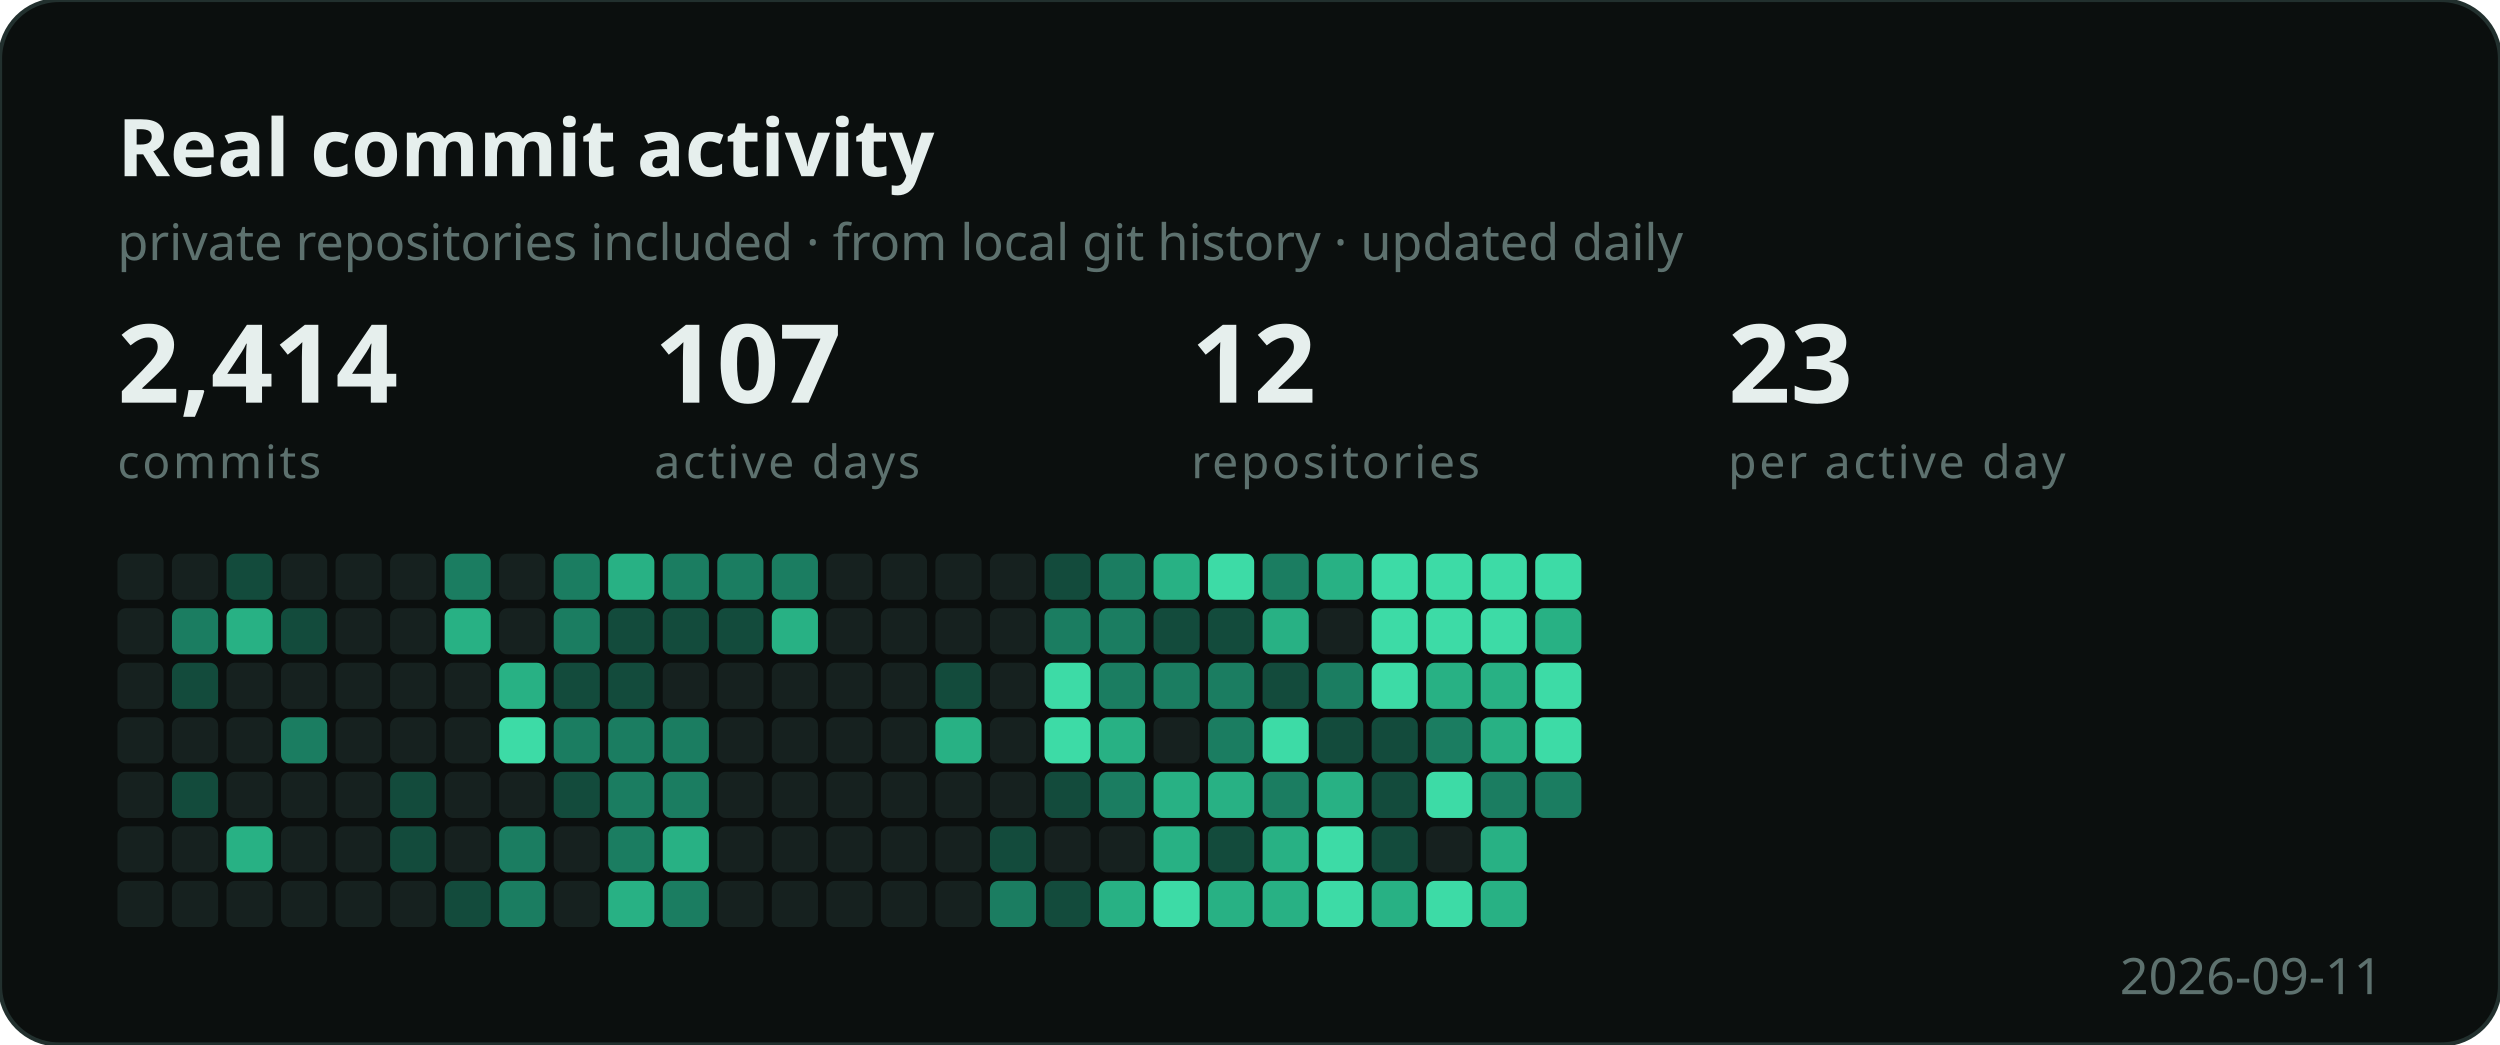
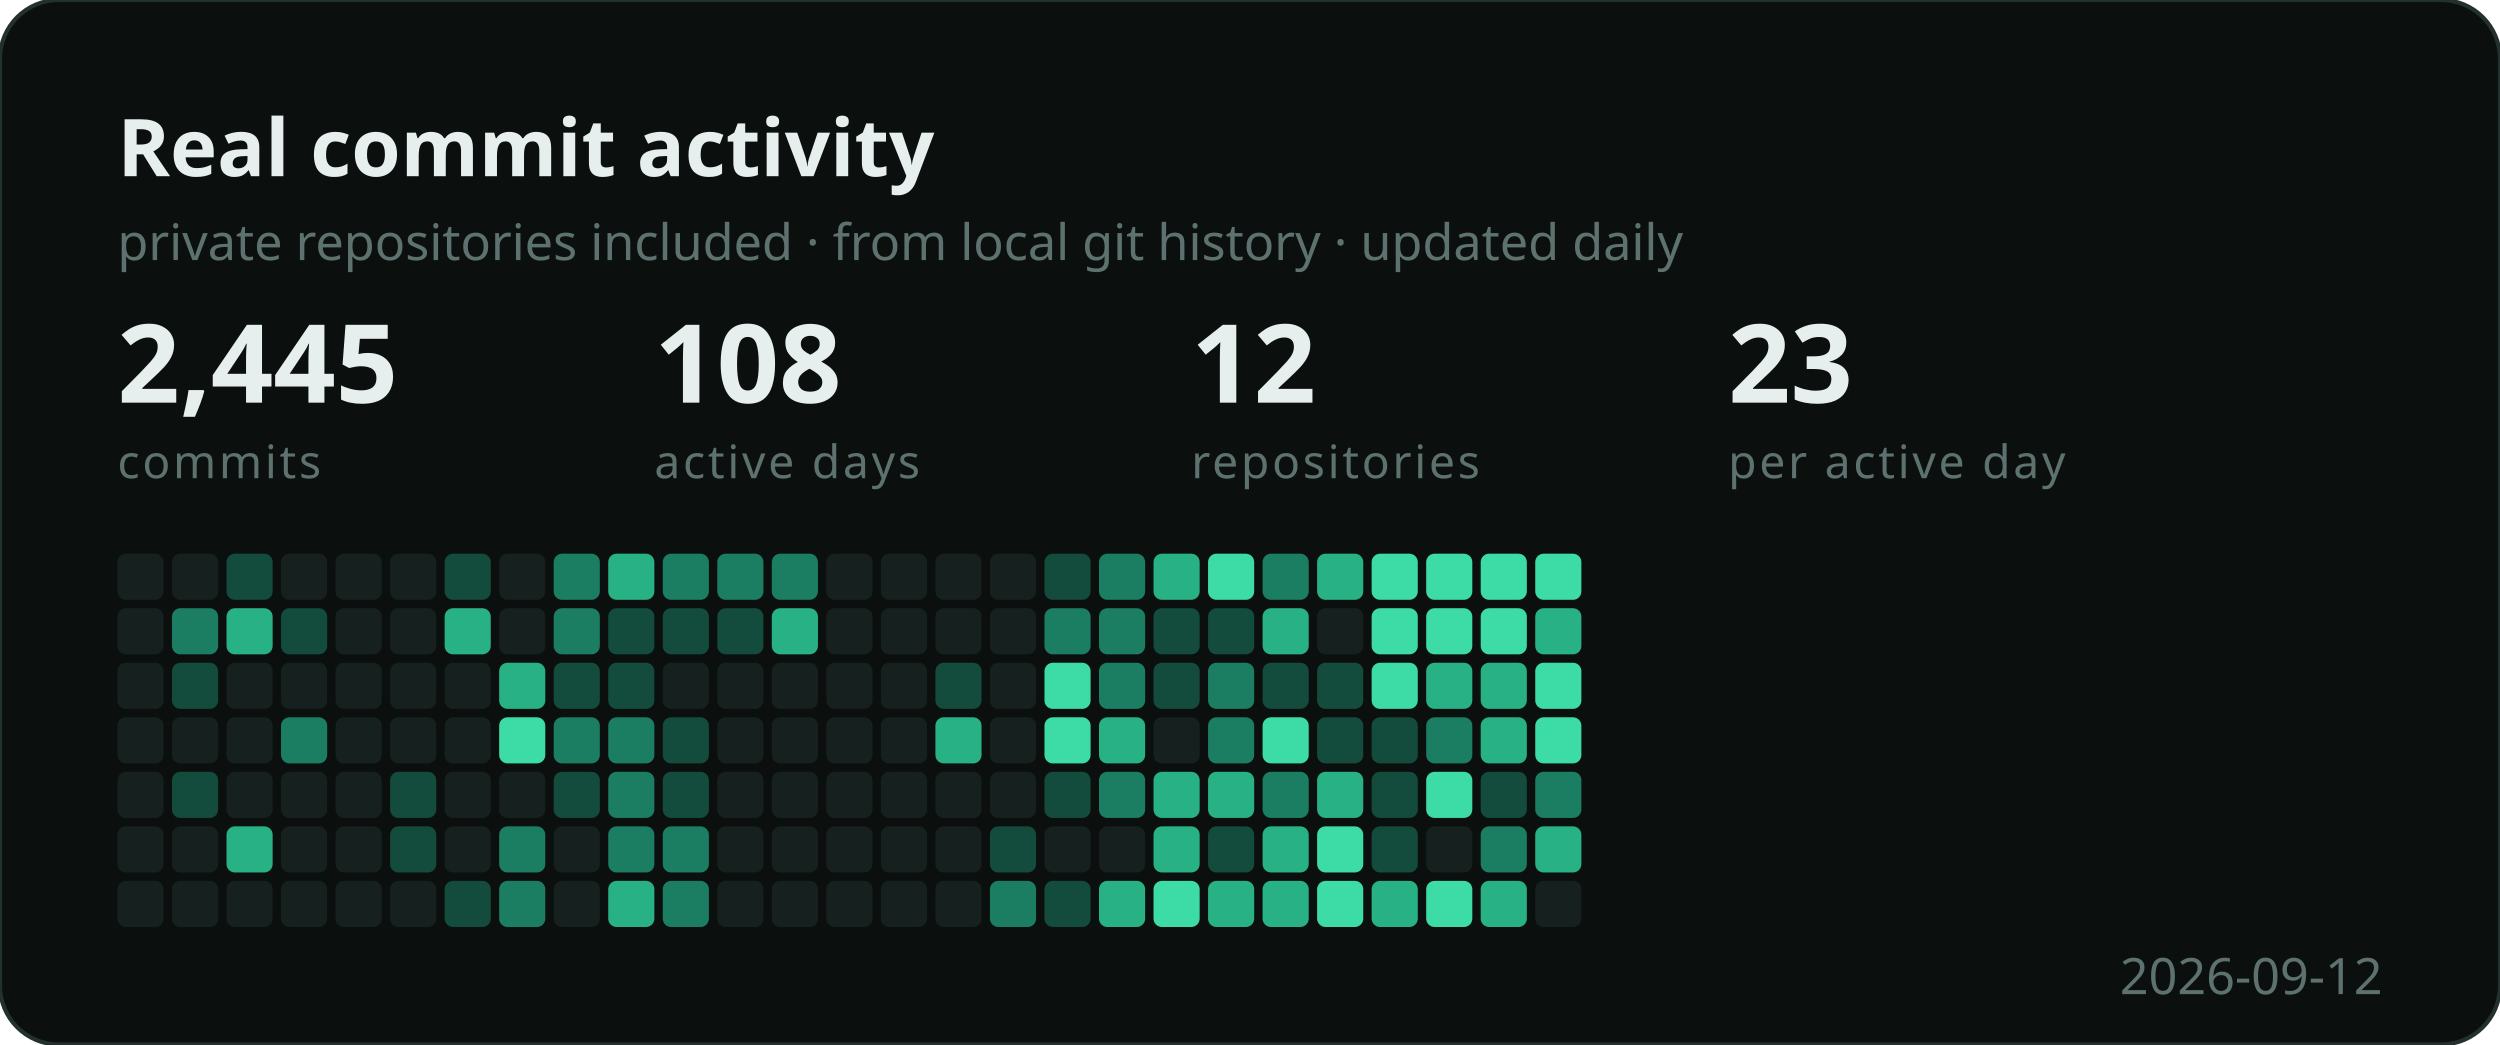
<svg xmlns="http://www.w3.org/2000/svg" width="596" height="249" viewBox="0 0 596 249" role="img" aria-label="Developer activity">
  <style>
    .b { font: 700 19px "Segoe UI", Ubuntu, sans-serif; fill: #e6efed; }
    .s { font: 400 12px "Segoe UI", Ubuntu, sans-serif; fill: #5d716e; }
    .n { font: 700 26px "Segoe UI", Ubuntu, sans-serif; fill: #e6efed; }
    .e { font: 400 11px "Segoe UI", Ubuntu, sans-serif; fill: #5d716e;
          letter-spacing: .06em; text-transform: uppercase; }
  </style>
  <rect width="596" height="249" rx="14" fill="#0b0f0e" stroke="#22302e" />
  <text x="28" y="42" class="b">Real commit activity</text>
  <text x="28" y="62" class="s">private repositories included · from local git history · updated daily</text>
-   <text x="28" y="96" class="n">2,414</text>
+   <text x="28" y="96" class="n">2,445</text>
  <text x="28" y="114" class="e">commits</text>
-   <text x="156" y="96" class="n">107</text>
+   <text x="156" y="96" class="n">108</text>
  <text x="156" y="114" class="e">active days</text>
  <text x="284" y="96" class="n">12</text>
  <text x="284" y="114" class="e">repositories</text>
  <text x="412" y="96" class="n">23</text>
  <text x="412" y="114" class="e">per active day</text>
  <g transform="translate(28,132)">
    <rect x="0" y="0" width="11" height="11" rx="2" fill="#16211f" />
    <rect x="0" y="13" width="11" height="11" rx="2" fill="#16211f" />
    <rect x="0" y="26" width="11" height="11" rx="2" fill="#16211f" />
    <rect x="0" y="39" width="11" height="11" rx="2" fill="#16211f" />
    <rect x="0" y="52" width="11" height="11" rx="2" fill="#16211f" />
    <rect x="0" y="65" width="11" height="11" rx="2" fill="#16211f" />
    <rect x="0" y="78" width="11" height="11" rx="2" fill="#16211f" />
    <rect x="13" y="0" width="11" height="11" rx="2" fill="#16211f" />
    <rect x="13" y="13" width="11" height="11" rx="2" fill="#1b7d61" />
    <rect x="13" y="26" width="11" height="11" rx="2" fill="#134b3c" />
    <rect x="13" y="39" width="11" height="11" rx="2" fill="#16211f" />
    <rect x="13" y="52" width="11" height="11" rx="2" fill="#134b3c" />
    <rect x="13" y="65" width="11" height="11" rx="2" fill="#16211f" />
    <rect x="13" y="78" width="11" height="11" rx="2" fill="#16211f" />
    <rect x="26" y="0" width="11" height="11" rx="2" fill="#134b3c" />
    <rect x="26" y="13" width="11" height="11" rx="2" fill="#28b184" />
    <rect x="26" y="26" width="11" height="11" rx="2" fill="#16211f" />
    <rect x="26" y="39" width="11" height="11" rx="2" fill="#16211f" />
    <rect x="26" y="52" width="11" height="11" rx="2" fill="#16211f" />
    <rect x="26" y="65" width="11" height="11" rx="2" fill="#28b184" />
    <rect x="26" y="78" width="11" height="11" rx="2" fill="#16211f" />
    <rect x="39" y="0" width="11" height="11" rx="2" fill="#16211f" />
    <rect x="39" y="13" width="11" height="11" rx="2" fill="#134b3c" />
    <rect x="39" y="26" width="11" height="11" rx="2" fill="#16211f" />
    <rect x="39" y="39" width="11" height="11" rx="2" fill="#1b7d61" />
    <rect x="39" y="52" width="11" height="11" rx="2" fill="#16211f" />
    <rect x="39" y="65" width="11" height="11" rx="2" fill="#16211f" />
    <rect x="39" y="78" width="11" height="11" rx="2" fill="#16211f" />
    <rect x="52" y="0" width="11" height="11" rx="2" fill="#16211f" />
    <rect x="52" y="13" width="11" height="11" rx="2" fill="#16211f" />
    <rect x="52" y="26" width="11" height="11" rx="2" fill="#16211f" />
    <rect x="52" y="39" width="11" height="11" rx="2" fill="#16211f" />
    <rect x="52" y="52" width="11" height="11" rx="2" fill="#16211f" />
    <rect x="52" y="65" width="11" height="11" rx="2" fill="#16211f" />
    <rect x="52" y="78" width="11" height="11" rx="2" fill="#16211f" />
    <rect x="65" y="0" width="11" height="11" rx="2" fill="#16211f" />
    <rect x="65" y="13" width="11" height="11" rx="2" fill="#16211f" />
    <rect x="65" y="26" width="11" height="11" rx="2" fill="#16211f" />
    <rect x="65" y="39" width="11" height="11" rx="2" fill="#16211f" />
    <rect x="65" y="52" width="11" height="11" rx="2" fill="#134b3c" />
    <rect x="65" y="65" width="11" height="11" rx="2" fill="#134b3c" />
    <rect x="65" y="78" width="11" height="11" rx="2" fill="#16211f" />
-     <rect x="78" y="0" width="11" height="11" rx="2" fill="#1b7d61" />
+     <rect x="78" y="0" width="11" height="11" rx="2" fill="#134b3c" />
    <rect x="78" y="13" width="11" height="11" rx="2" fill="#28b184" />
    <rect x="78" y="26" width="11" height="11" rx="2" fill="#16211f" />
    <rect x="78" y="39" width="11" height="11" rx="2" fill="#16211f" />
    <rect x="78" y="52" width="11" height="11" rx="2" fill="#16211f" />
    <rect x="78" y="65" width="11" height="11" rx="2" fill="#16211f" />
    <rect x="78" y="78" width="11" height="11" rx="2" fill="#134b3c" />
    <rect x="91" y="0" width="11" height="11" rx="2" fill="#16211f" />
    <rect x="91" y="13" width="11" height="11" rx="2" fill="#16211f" />
    <rect x="91" y="26" width="11" height="11" rx="2" fill="#28b184" />
    <rect x="91" y="39" width="11" height="11" rx="2" fill="#3ddba6" />
    <rect x="91" y="52" width="11" height="11" rx="2" fill="#16211f" />
    <rect x="91" y="65" width="11" height="11" rx="2" fill="#1b7d61" />
    <rect x="91" y="78" width="11" height="11" rx="2" fill="#1b7d61" />
    <rect x="104" y="0" width="11" height="11" rx="2" fill="#1b7d61" />
    <rect x="104" y="13" width="11" height="11" rx="2" fill="#1b7d61" />
    <rect x="104" y="26" width="11" height="11" rx="2" fill="#134b3c" />
    <rect x="104" y="39" width="11" height="11" rx="2" fill="#1b7d61" />
    <rect x="104" y="52" width="11" height="11" rx="2" fill="#134b3c" />
    <rect x="104" y="65" width="11" height="11" rx="2" fill="#16211f" />
    <rect x="104" y="78" width="11" height="11" rx="2" fill="#16211f" />
    <rect x="117" y="0" width="11" height="11" rx="2" fill="#28b184" />
    <rect x="117" y="13" width="11" height="11" rx="2" fill="#134b3c" />
    <rect x="117" y="26" width="11" height="11" rx="2" fill="#134b3c" />
    <rect x="117" y="39" width="11" height="11" rx="2" fill="#1b7d61" />
    <rect x="117" y="52" width="11" height="11" rx="2" fill="#1b7d61" />
    <rect x="117" y="65" width="11" height="11" rx="2" fill="#1b7d61" />
    <rect x="117" y="78" width="11" height="11" rx="2" fill="#28b184" />
    <rect x="130" y="0" width="11" height="11" rx="2" fill="#1b7d61" />
    <rect x="130" y="13" width="11" height="11" rx="2" fill="#134b3c" />
    <rect x="130" y="26" width="11" height="11" rx="2" fill="#16211f" />
-     <rect x="130" y="39" width="11" height="11" rx="2" fill="#1b7d61" />
-     <rect x="130" y="52" width="11" height="11" rx="2" fill="#1b7d61" />
-     <rect x="130" y="65" width="11" height="11" rx="2" fill="#28b184" />
+     <rect x="130" y="39" width="11" height="11" rx="2" fill="#134b3c" />
+     <rect x="130" y="52" width="11" height="11" rx="2" fill="#134b3c" />
+     <rect x="130" y="65" width="11" height="11" rx="2" fill="#1b7d61" />
    <rect x="130" y="78" width="11" height="11" rx="2" fill="#1b7d61" />
    <rect x="143" y="0" width="11" height="11" rx="2" fill="#1b7d61" />
    <rect x="143" y="13" width="11" height="11" rx="2" fill="#134b3c" />
    <rect x="143" y="26" width="11" height="11" rx="2" fill="#16211f" />
    <rect x="143" y="39" width="11" height="11" rx="2" fill="#16211f" />
    <rect x="143" y="52" width="11" height="11" rx="2" fill="#16211f" />
    <rect x="143" y="65" width="11" height="11" rx="2" fill="#16211f" />
    <rect x="143" y="78" width="11" height="11" rx="2" fill="#16211f" />
    <rect x="156" y="0" width="11" height="11" rx="2" fill="#1b7d61" />
    <rect x="156" y="13" width="11" height="11" rx="2" fill="#28b184" />
    <rect x="156" y="26" width="11" height="11" rx="2" fill="#16211f" />
    <rect x="156" y="39" width="11" height="11" rx="2" fill="#16211f" />
    <rect x="156" y="52" width="11" height="11" rx="2" fill="#16211f" />
    <rect x="156" y="65" width="11" height="11" rx="2" fill="#16211f" />
    <rect x="156" y="78" width="11" height="11" rx="2" fill="#16211f" />
    <rect x="169" y="0" width="11" height="11" rx="2" fill="#16211f" />
    <rect x="169" y="13" width="11" height="11" rx="2" fill="#16211f" />
    <rect x="169" y="26" width="11" height="11" rx="2" fill="#16211f" />
    <rect x="169" y="39" width="11" height="11" rx="2" fill="#16211f" />
    <rect x="169" y="52" width="11" height="11" rx="2" fill="#16211f" />
    <rect x="169" y="65" width="11" height="11" rx="2" fill="#16211f" />
    <rect x="169" y="78" width="11" height="11" rx="2" fill="#16211f" />
    <rect x="182" y="0" width="11" height="11" rx="2" fill="#16211f" />
    <rect x="182" y="13" width="11" height="11" rx="2" fill="#16211f" />
    <rect x="182" y="26" width="11" height="11" rx="2" fill="#16211f" />
    <rect x="182" y="39" width="11" height="11" rx="2" fill="#16211f" />
    <rect x="182" y="52" width="11" height="11" rx="2" fill="#16211f" />
    <rect x="182" y="65" width="11" height="11" rx="2" fill="#16211f" />
    <rect x="182" y="78" width="11" height="11" rx="2" fill="#16211f" />
    <rect x="195" y="0" width="11" height="11" rx="2" fill="#16211f" />
    <rect x="195" y="13" width="11" height="11" rx="2" fill="#16211f" />
    <rect x="195" y="26" width="11" height="11" rx="2" fill="#134b3c" />
    <rect x="195" y="39" width="11" height="11" rx="2" fill="#28b184" />
    <rect x="195" y="52" width="11" height="11" rx="2" fill="#16211f" />
    <rect x="195" y="65" width="11" height="11" rx="2" fill="#16211f" />
    <rect x="195" y="78" width="11" height="11" rx="2" fill="#16211f" />
    <rect x="208" y="0" width="11" height="11" rx="2" fill="#16211f" />
    <rect x="208" y="13" width="11" height="11" rx="2" fill="#16211f" />
    <rect x="208" y="26" width="11" height="11" rx="2" fill="#16211f" />
    <rect x="208" y="39" width="11" height="11" rx="2" fill="#16211f" />
    <rect x="208" y="52" width="11" height="11" rx="2" fill="#16211f" />
    <rect x="208" y="65" width="11" height="11" rx="2" fill="#134b3c" />
    <rect x="208" y="78" width="11" height="11" rx="2" fill="#1b7d61" />
    <rect x="221" y="0" width="11" height="11" rx="2" fill="#134b3c" />
    <rect x="221" y="13" width="11" height="11" rx="2" fill="#1b7d61" />
    <rect x="221" y="26" width="11" height="11" rx="2" fill="#3ddba6" />
    <rect x="221" y="39" width="11" height="11" rx="2" fill="#3ddba6" />
    <rect x="221" y="52" width="11" height="11" rx="2" fill="#134b3c" />
    <rect x="221" y="65" width="11" height="11" rx="2" fill="#16211f" />
    <rect x="221" y="78" width="11" height="11" rx="2" fill="#134b3c" />
    <rect x="234" y="0" width="11" height="11" rx="2" fill="#1b7d61" />
    <rect x="234" y="13" width="11" height="11" rx="2" fill="#1b7d61" />
    <rect x="234" y="26" width="11" height="11" rx="2" fill="#1b7d61" />
    <rect x="234" y="39" width="11" height="11" rx="2" fill="#28b184" />
    <rect x="234" y="52" width="11" height="11" rx="2" fill="#1b7d61" />
    <rect x="234" y="65" width="11" height="11" rx="2" fill="#16211f" />
    <rect x="234" y="78" width="11" height="11" rx="2" fill="#28b184" />
    <rect x="247" y="0" width="11" height="11" rx="2" fill="#28b184" />
    <rect x="247" y="13" width="11" height="11" rx="2" fill="#134b3c" />
-     <rect x="247" y="26" width="11" height="11" rx="2" fill="#1b7d61" />
+     <rect x="247" y="26" width="11" height="11" rx="2" fill="#134b3c" />
    <rect x="247" y="39" width="11" height="11" rx="2" fill="#16211f" />
    <rect x="247" y="52" width="11" height="11" rx="2" fill="#28b184" />
    <rect x="247" y="65" width="11" height="11" rx="2" fill="#28b184" />
    <rect x="247" y="78" width="11" height="11" rx="2" fill="#3ddba6" />
    <rect x="260" y="0" width="11" height="11" rx="2" fill="#3ddba6" />
    <rect x="260" y="13" width="11" height="11" rx="2" fill="#134b3c" />
    <rect x="260" y="26" width="11" height="11" rx="2" fill="#1b7d61" />
    <rect x="260" y="39" width="11" height="11" rx="2" fill="#1b7d61" />
    <rect x="260" y="52" width="11" height="11" rx="2" fill="#28b184" />
    <rect x="260" y="65" width="11" height="11" rx="2" fill="#134b3c" />
    <rect x="260" y="78" width="11" height="11" rx="2" fill="#28b184" />
    <rect x="273" y="0" width="11" height="11" rx="2" fill="#1b7d61" />
    <rect x="273" y="13" width="11" height="11" rx="2" fill="#28b184" />
    <rect x="273" y="26" width="11" height="11" rx="2" fill="#134b3c" />
    <rect x="273" y="39" width="11" height="11" rx="2" fill="#3ddba6" />
    <rect x="273" y="52" width="11" height="11" rx="2" fill="#1b7d61" />
    <rect x="273" y="65" width="11" height="11" rx="2" fill="#28b184" />
    <rect x="273" y="78" width="11" height="11" rx="2" fill="#28b184" />
    <rect x="286" y="0" width="11" height="11" rx="2" fill="#28b184" />
    <rect x="286" y="13" width="11" height="11" rx="2" fill="#16211f" />
-     <rect x="286" y="26" width="11" height="11" rx="2" fill="#1b7d61" />
+     <rect x="286" y="26" width="11" height="11" rx="2" fill="#134b3c" />
    <rect x="286" y="39" width="11" height="11" rx="2" fill="#134b3c" />
    <rect x="286" y="52" width="11" height="11" rx="2" fill="#28b184" />
    <rect x="286" y="65" width="11" height="11" rx="2" fill="#3ddba6" />
    <rect x="286" y="78" width="11" height="11" rx="2" fill="#3ddba6" />
    <rect x="299" y="0" width="11" height="11" rx="2" fill="#3ddba6" />
    <rect x="299" y="13" width="11" height="11" rx="2" fill="#3ddba6" />
    <rect x="299" y="26" width="11" height="11" rx="2" fill="#3ddba6" />
    <rect x="299" y="39" width="11" height="11" rx="2" fill="#134b3c" />
    <rect x="299" y="52" width="11" height="11" rx="2" fill="#134b3c" />
    <rect x="299" y="65" width="11" height="11" rx="2" fill="#134b3c" />
    <rect x="299" y="78" width="11" height="11" rx="2" fill="#28b184" />
    <rect x="312" y="0" width="11" height="11" rx="2" fill="#3ddba6" />
    <rect x="312" y="13" width="11" height="11" rx="2" fill="#3ddba6" />
    <rect x="312" y="26" width="11" height="11" rx="2" fill="#28b184" />
    <rect x="312" y="39" width="11" height="11" rx="2" fill="#1b7d61" />
    <rect x="312" y="52" width="11" height="11" rx="2" fill="#3ddba6" />
    <rect x="312" y="65" width="11" height="11" rx="2" fill="#16211f" />
    <rect x="312" y="78" width="11" height="11" rx="2" fill="#3ddba6" />
    <rect x="325" y="0" width="11" height="11" rx="2" fill="#3ddba6" />
    <rect x="325" y="13" width="11" height="11" rx="2" fill="#3ddba6" />
    <rect x="325" y="26" width="11" height="11" rx="2" fill="#28b184" />
    <rect x="325" y="39" width="11" height="11" rx="2" fill="#28b184" />
-     <rect x="325" y="52" width="11" height="11" rx="2" fill="#1b7d61" />
-     <rect x="325" y="65" width="11" height="11" rx="2" fill="#28b184" />
+     <rect x="325" y="52" width="11" height="11" rx="2" fill="#134b3c" />
+     <rect x="325" y="65" width="11" height="11" rx="2" fill="#1b7d61" />
    <rect x="325" y="78" width="11" height="11" rx="2" fill="#28b184" />
    <rect x="338" y="0" width="11" height="11" rx="2" fill="#3ddba6" />
    <rect x="338" y="13" width="11" height="11" rx="2" fill="#28b184" />
    <rect x="338" y="26" width="11" height="11" rx="2" fill="#3ddba6" />
    <rect x="338" y="39" width="11" height="11" rx="2" fill="#3ddba6" />
    <rect x="338" y="52" width="11" height="11" rx="2" fill="#1b7d61" />
+     <rect x="338" y="65" width="11" height="11" rx="2" fill="#28b184" />
+     <rect x="338" y="78" width="11" height="11" rx="2" fill="#16211f" />
  </g>
-   <text x="568" y="237" class="s" text-anchor="end">2026-09-11</text>
+   <text x="568" y="237" class="s" text-anchor="end">2026-09-12</text>
</svg>
